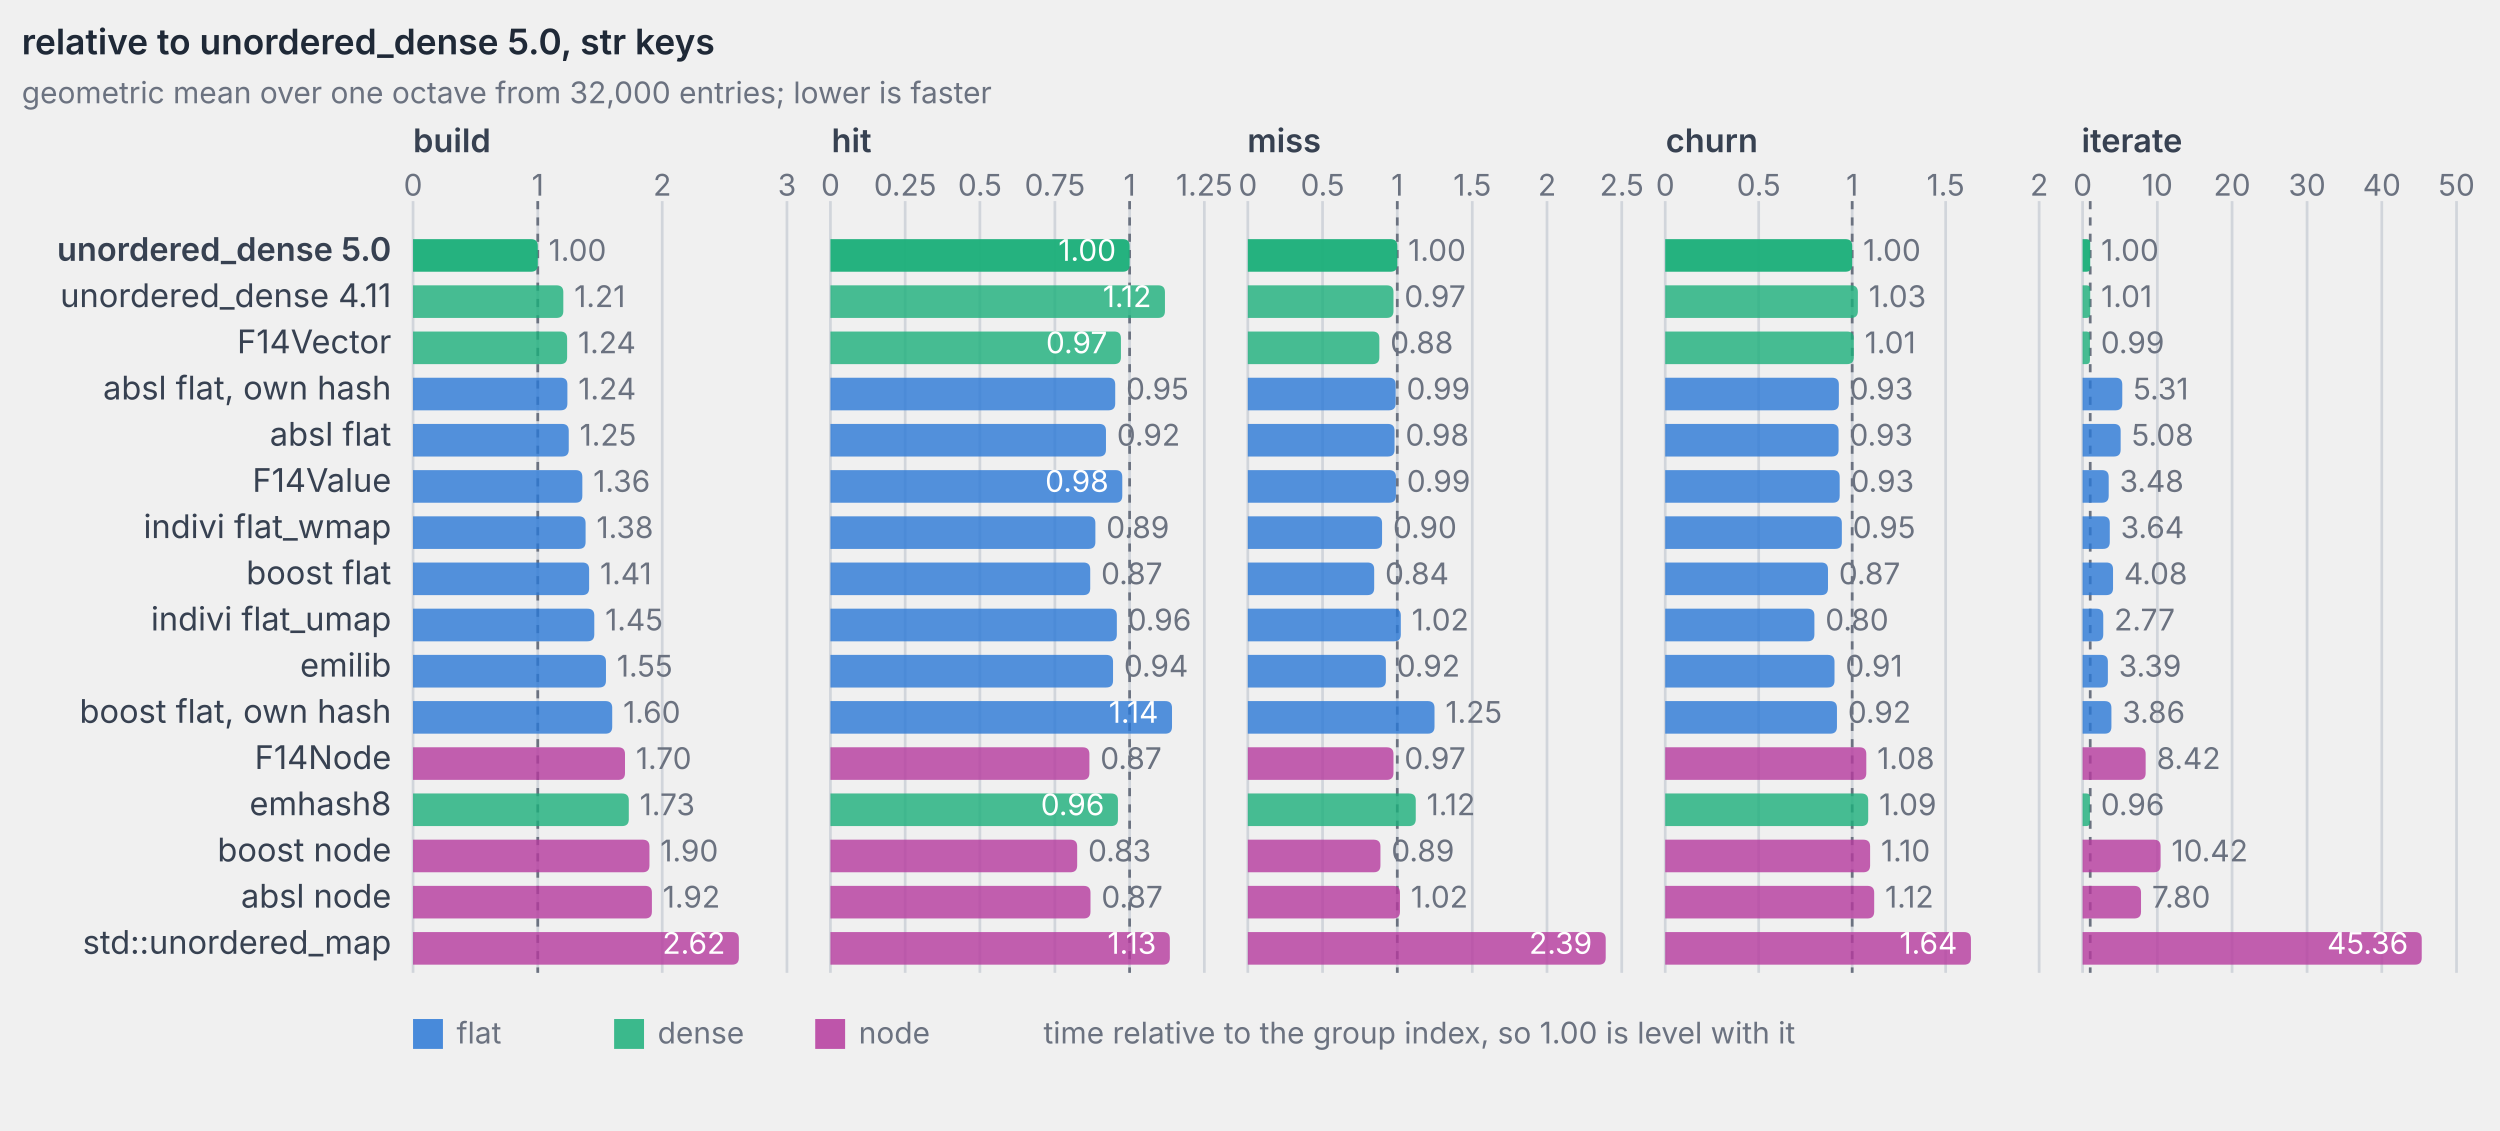
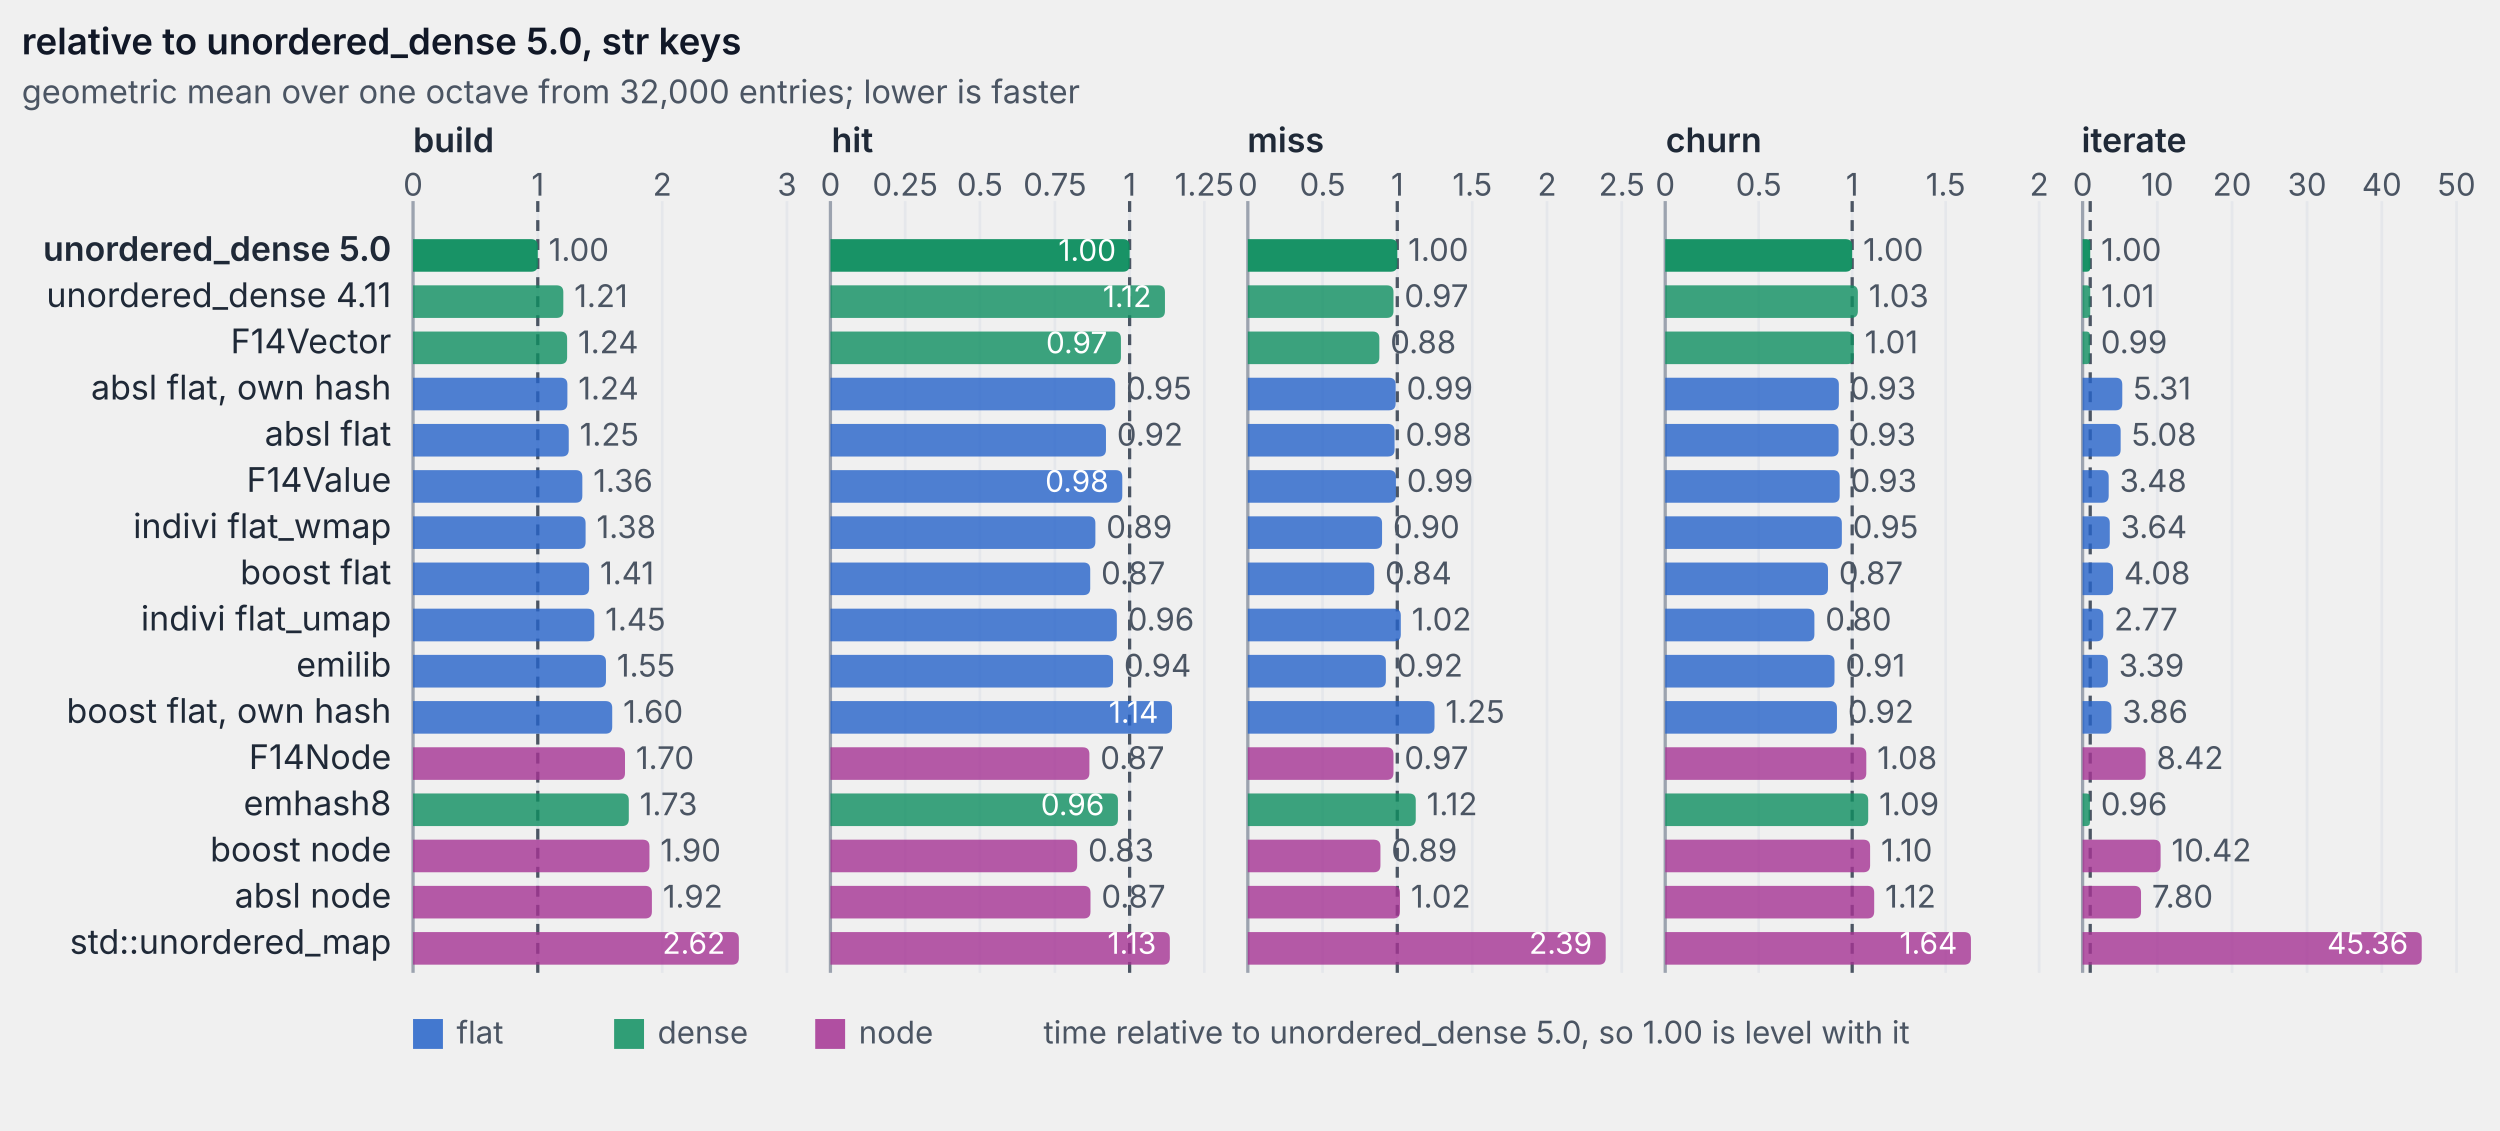
<svg xmlns="http://www.w3.org/2000/svg" viewBox="0 0 920 416" font-family="Inter, system-ui, sans-serif" font-size="12">
  <style>
-     .ax{stroke:#d1d5db;stroke-width:1}
-     .ref{stroke:#6b7280;stroke-width:1;stroke-dasharray:3 3}
-     .t{fill:#374151}
-     .m{fill:#6b7280;font-size:11px}
-     .hd{fill:#1f2937;font-weight:600;font-size:13px}
+     .ax{stroke:#e5e7eb;stroke-width:1}
+     .base{stroke:#9ca3af;stroke-width:1.2}
+     .ref{stroke:#4b5563;stroke-width:1.2;stroke-dasharray:4 3}
+     .t{fill:#1f2937;font-size:12.5px}
+     .m{fill:#4b5563;font-size:11.5px}
+     .hd{fill:#111827;font-weight:600;font-size:13.5px}
+     .sub{fill:#4b5563;font-size:12px}
    @media (prefers-color-scheme: dark){
-       .t{fill:#d1d5db} .m{fill:#9ca3af} .hd{fill:#f3f4f6}
-       .ax{stroke:#4b5563} .ref{stroke:#9ca3af}
+       .t{fill:#e5e7eb} .m{fill:#9ca3af} .hd{fill:#f9fafb} .sub{fill:#9ca3af}
+       .ax{stroke:#374151} .base{stroke:#6b7280} .ref{stroke:#9ca3af}
    }
  </style>
  <text x="8" y="20" class="hd">relative to unordered_dense 5.0, str keys</text>
-   <text x="8" y="38" class="m">geometric mean over one octave from 32,000 entries; lower is faster</text>
+   <text x="8" y="38" class="sub">geometric mean over one octave from 32,000 entries; lower is faster</text>
  <text x="152" y="56" class="t" font-weight="600">build</text>
  <line x1="152.0" y1="74" x2="152.0" y2="358" class="ax" />
  <text x="152.0" y="72" class="m" text-anchor="middle">0</text>
  <line x1="197.9" y1="74" x2="197.9" y2="358" class="ax" />
  <text x="197.9" y="72" class="m" text-anchor="middle">1</text>
  <line x1="243.7" y1="74" x2="243.7" y2="358" class="ax" />
  <text x="243.7" y="72" class="m" text-anchor="middle">2</text>
  <line x1="289.6" y1="74" x2="289.6" y2="358" class="ax" />
  <text x="289.6" y="72" class="m" text-anchor="middle">3</text>
  <line x1="197.9" y1="74" x2="197.9" y2="358" class="ref" />
-   <path d="M152.0,88.0 L195.4,88.0 Q197.9,88.0 197.9,90.5 L197.9,97.5 Q197.9,100.0 195.4,100.0 L152.0,100.0 Z" fill="#1baf7a" opacity="0.95" />
+   <line x1="152.0" y1="74" x2="152.0" y2="358" class="base" />
+   <path d="M152.0,88.0 L195.4,88.0 Q197.9,88.0 197.9,90.5 L197.9,97.5 Q197.9,100.0 195.4,100.0 L152.0,100.0 Z" fill="#0e8f60" opacity="0.95" />
  <text x="201.9" y="96" class="m" text-anchor="start">1.00</text>
-   <path d="M152.0,105.0 L204.8,105.0 Q207.3,105.0 207.3,107.5 L207.3,114.5 Q207.3,117.0 204.8,117.0 L152.0,117.0 Z" fill="#1baf7a" opacity="0.8" />
+   <path d="M152.0,105.0 L204.8,105.0 Q207.3,105.0 207.3,107.5 L207.3,114.5 Q207.3,117.0 204.8,117.0 L152.0,117.0 Z" fill="#0e8f60" opacity="0.8" />
  <text x="211.3" y="113" class="m" text-anchor="start">1.21</text>
-   <path d="M152.0,122.0 L206.2,122.0 Q208.7,122.0 208.7,124.5 L208.7,131.5 Q208.7,134.0 206.2,134.0 L152.0,134.0 Z" fill="#1baf7a" opacity="0.8" />
+   <path d="M152.0,122.0 L206.2,122.0 Q208.7,122.0 208.7,124.5 L208.7,131.5 Q208.7,134.0 206.2,134.0 L152.0,134.0 Z" fill="#0e8f60" opacity="0.8" />
  <text x="212.7" y="130" class="m" text-anchor="start">1.24</text>
-   <path d="M152.0,139.0 L206.3,139.0 Q208.8,139.0 208.8,141.5 L208.8,148.5 Q208.8,151.0 206.3,151.0 L152.0,151.0 Z" fill="#2a78d6" opacity="0.8" />
+   <path d="M152.0,139.0 L206.3,139.0 Q208.8,139.0 208.8,141.5 L208.8,148.5 Q208.8,151.0 206.3,151.0 L152.0,151.0 Z" fill="#2563c9" opacity="0.8" />
  <text x="212.8" y="147" class="m" text-anchor="start">1.24</text>
-   <path d="M152.0,156.0 L206.8,156.0 Q209.3,156.0 209.3,158.5 L209.3,165.5 Q209.3,168.0 206.8,168.0 L152.0,168.0 Z" fill="#2a78d6" opacity="0.8" />
+   <path d="M152.0,156.0 L206.8,156.0 Q209.3,156.0 209.3,158.5 L209.3,165.5 Q209.3,168.0 206.8,168.0 L152.0,168.0 Z" fill="#2563c9" opacity="0.8" />
  <text x="213.3" y="164" class="m" text-anchor="start">1.25</text>
-   <path d="M152.0,173.0 L211.8,173.0 Q214.3,173.0 214.3,175.5 L214.3,182.5 Q214.3,185.0 211.8,185.0 L152.0,185.0 Z" fill="#2a78d6" opacity="0.8" />
+   <path d="M152.0,173.0 L211.8,173.0 Q214.3,173.0 214.3,175.5 L214.3,182.5 Q214.3,185.0 211.8,185.0 L152.0,185.0 Z" fill="#2563c9" opacity="0.8" />
  <text x="218.3" y="181" class="m" text-anchor="start">1.36</text>
-   <path d="M152.0,190.0 L213.0,190.0 Q215.5,190.0 215.5,192.5 L215.5,199.5 Q215.5,202.0 213.0,202.0 L152.0,202.0 Z" fill="#2a78d6" opacity="0.8" />
+   <path d="M152.0,190.0 L213.0,190.0 Q215.5,190.0 215.5,192.5 L215.5,199.5 Q215.5,202.0 213.0,202.0 L152.0,202.0 Z" fill="#2563c9" opacity="0.8" />
  <text x="219.5" y="198" class="m" text-anchor="start">1.38</text>
-   <path d="M152.0,207.0 L214.3,207.0 Q216.8,207.0 216.8,209.5 L216.8,216.5 Q216.8,219.0 214.3,219.0 L152.0,219.0 Z" fill="#2a78d6" opacity="0.8" />
+   <path d="M152.0,207.0 L214.3,207.0 Q216.8,207.0 216.8,209.5 L216.8,216.5 Q216.8,219.0 214.3,219.0 L152.0,219.0 Z" fill="#2563c9" opacity="0.8" />
  <text x="220.8" y="215" class="m" text-anchor="start">1.41</text>
-   <path d="M152.0,224.0 L216.2,224.0 Q218.7,224.0 218.7,226.5 L218.7,233.5 Q218.7,236.0 216.2,236.0 L152.0,236.0 Z" fill="#2a78d6" opacity="0.8" />
+   <path d="M152.0,224.0 L216.2,224.0 Q218.7,224.0 218.7,226.5 L218.7,233.5 Q218.7,236.0 216.2,236.0 L152.0,236.0 Z" fill="#2563c9" opacity="0.8" />
  <text x="222.7" y="232" class="m" text-anchor="start">1.45</text>
-   <path d="M152.0,241.0 L220.5,241.0 Q223.0,241.0 223.0,243.5 L223.0,250.5 Q223.0,253.0 220.5,253.0 L152.0,253.0 Z" fill="#2a78d6" opacity="0.8" />
+   <path d="M152.0,241.0 L220.5,241.0 Q223.0,241.0 223.0,243.5 L223.0,250.5 Q223.0,253.0 220.5,253.0 L152.0,253.0 Z" fill="#2563c9" opacity="0.8" />
  <text x="227.0" y="249" class="m" text-anchor="start">1.55</text>
-   <path d="M152.0,258.0 L222.8,258.0 Q225.3,258.0 225.3,260.5 L225.3,267.5 Q225.3,270.0 222.8,270.0 L152.0,270.0 Z" fill="#2a78d6" opacity="0.8" />
+   <path d="M152.0,258.0 L222.8,258.0 Q225.3,258.0 225.3,260.5 L225.3,267.5 Q225.3,270.0 222.8,270.0 L152.0,270.0 Z" fill="#2563c9" opacity="0.8" />
  <text x="229.3" y="266" class="m" text-anchor="start">1.60</text>
-   <path d="M152.0,275.0 L227.5,275.0 Q230.0,275.0 230.0,277.5 L230.0,284.5 Q230.0,287.0 227.5,287.0 L152.0,287.0 Z" fill="#b5399e" opacity="0.8" />
+   <path d="M152.0,275.0 L227.5,275.0 Q230.0,275.0 230.0,277.5 L230.0,284.5 Q230.0,287.0 227.5,287.0 L152.0,287.0 Z" fill="#a53393" opacity="0.8" />
  <text x="234.0" y="283" class="m" text-anchor="start">1.70</text>
-   <path d="M152.0,292.0 L228.9,292.0 Q231.4,292.0 231.4,294.5 L231.4,301.5 Q231.4,304.0 228.9,304.0 L152.0,304.0 Z" fill="#1baf7a" opacity="0.8" />
+   <path d="M152.0,292.0 L228.9,292.0 Q231.4,292.0 231.4,294.5 L231.4,301.5 Q231.4,304.0 228.9,304.0 L152.0,304.0 Z" fill="#0e8f60" opacity="0.8" />
  <text x="235.4" y="300" class="m" text-anchor="start">1.73</text>
-   <path d="M152.0,309.0 L236.5,309.0 Q239.0,309.0 239.0,311.5 L239.0,318.5 Q239.0,321.0 236.5,321.0 L152.0,321.0 Z" fill="#b5399e" opacity="0.8" />
+   <path d="M152.0,309.0 L236.5,309.0 Q239.0,309.0 239.0,311.5 L239.0,318.5 Q239.0,321.0 236.5,321.0 L152.0,321.0 Z" fill="#a53393" opacity="0.8" />
  <text x="243.0" y="317" class="m" text-anchor="start">1.90</text>
-   <path d="M152.0,326.0 L237.4,326.0 Q239.9,326.0 239.9,328.5 L239.9,335.5 Q239.9,338.0 237.4,338.0 L152.0,338.0 Z" fill="#b5399e" opacity="0.8" />
+   <path d="M152.0,326.0 L237.4,326.0 Q239.9,326.0 239.9,328.5 L239.9,335.5 Q239.9,338.0 237.4,338.0 L152.0,338.0 Z" fill="#a53393" opacity="0.8" />
  <text x="243.9" y="334" class="m" text-anchor="start">1.92</text>
-   <path d="M152.0,343.0 L269.4,343.0 Q271.9,343.0 271.9,345.5 L271.9,352.5 Q271.9,355.0 269.4,355.0 L152.0,355.0 Z" fill="#b5399e" opacity="0.8" />
+   <path d="M152.0,343.0 L269.4,343.0 Q271.9,343.0 271.9,345.5 L271.9,352.5 Q271.9,355.0 269.4,355.0 L152.0,355.0 Z" fill="#a53393" opacity="0.8" />
  <text x="266.9" y="351" fill="#ffffff" font-size="11" text-anchor="end">2.62</text>
  <text x="306" y="56" class="t" font-weight="600">hit</text>
  <line x1="305.6" y1="74" x2="305.6" y2="358" class="ax" />
  <text x="305.6" y="72" class="m" text-anchor="middle">0</text>
  <line x1="333.1" y1="74" x2="333.1" y2="358" class="ax" />
  <text x="333.1" y="72" class="m" text-anchor="middle">0.25</text>
  <line x1="360.6" y1="74" x2="360.6" y2="358" class="ax" />
  <text x="360.6" y="72" class="m" text-anchor="middle">0.5</text>
  <line x1="388.2" y1="74" x2="388.2" y2="358" class="ax" />
  <text x="388.2" y="72" class="m" text-anchor="middle">0.75</text>
  <line x1="415.7" y1="74" x2="415.7" y2="358" class="ax" />
  <text x="415.7" y="72" class="m" text-anchor="middle">1</text>
  <line x1="443.2" y1="74" x2="443.2" y2="358" class="ax" />
  <text x="443.2" y="72" class="m" text-anchor="middle">1.25</text>
  <line x1="415.7" y1="74" x2="415.7" y2="358" class="ref" />
-   <path d="M305.6,88.0 L413.2,88.0 Q415.7,88.0 415.7,90.5 L415.7,97.5 Q415.7,100.0 413.2,100.0 L305.6,100.0 Z" fill="#1baf7a" opacity="0.95" />
+   <line x1="305.6" y1="74" x2="305.6" y2="358" class="base" />
+   <path d="M305.6,88.0 L413.2,88.0 Q415.7,88.0 415.7,90.5 L415.7,97.5 Q415.7,100.0 413.2,100.0 L305.6,100.0 Z" fill="#0e8f60" opacity="0.95" />
  <text x="410.7" y="96" fill="#ffffff" font-size="11" text-anchor="end">1.00</text>
-   <path d="M305.6,105.0 L426.2,105.0 Q428.7,105.0 428.7,107.5 L428.7,114.5 Q428.7,117.0 426.2,117.0 L305.6,117.0 Z" fill="#1baf7a" opacity="0.8" />
+   <path d="M305.6,105.0 L426.2,105.0 Q428.7,105.0 428.7,107.5 L428.7,114.5 Q428.7,117.0 426.2,117.0 L305.6,117.0 Z" fill="#0e8f60" opacity="0.8" />
  <text x="423.7" y="113" fill="#ffffff" font-size="11" text-anchor="end">1.12</text>
-   <path d="M305.6,122.0 L410.0,122.0 Q412.5,122.0 412.5,124.5 L412.5,131.5 Q412.5,134.0 410.0,134.0 L305.6,134.0 Z" fill="#1baf7a" opacity="0.8" />
+   <path d="M305.6,122.0 L410.0,122.0 Q412.5,122.0 412.5,124.5 L412.5,131.5 Q412.5,134.0 410.0,134.0 L305.6,134.0 Z" fill="#0e8f60" opacity="0.8" />
  <text x="407.5" y="130" fill="#ffffff" font-size="11" text-anchor="end">0.97</text>
-   <path d="M305.6,139.0 L407.9,139.0 Q410.4,139.0 410.4,141.5 L410.4,148.5 Q410.4,151.0 407.9,151.0 L305.6,151.0 Z" fill="#2a78d6" opacity="0.8" />
+   <path d="M305.6,139.0 L407.9,139.0 Q410.4,139.0 410.4,141.5 L410.4,148.5 Q410.4,151.0 407.9,151.0 L305.6,151.0 Z" fill="#2563c9" opacity="0.8" />
  <text x="414.4" y="147" class="m" text-anchor="start">0.95</text>
-   <path d="M305.6,156.0 L404.5,156.0 Q407.0,156.0 407.0,158.5 L407.0,165.5 Q407.0,168.0 404.5,168.0 L305.6,168.0 Z" fill="#2a78d6" opacity="0.8" />
+   <path d="M305.6,156.0 L404.5,156.0 Q407.0,156.0 407.0,158.5 L407.0,165.5 Q407.0,168.0 404.5,168.0 L305.6,168.0 Z" fill="#2563c9" opacity="0.8" />
  <text x="411.0" y="164" class="m" text-anchor="start">0.92</text>
-   <path d="M305.6,173.0 L410.5,173.0 Q413.0,173.0 413.0,175.5 L413.0,182.5 Q413.0,185.0 410.5,185.0 L305.6,185.0 Z" fill="#2a78d6" opacity="0.8" />
+   <path d="M305.6,173.0 L410.5,173.0 Q413.0,173.0 413.0,175.5 L413.0,182.5 Q413.0,185.0 410.5,185.0 L305.6,185.0 Z" fill="#2563c9" opacity="0.8" />
  <text x="408.0" y="181" fill="#ffffff" font-size="11" text-anchor="end">0.98</text>
-   <path d="M305.6,190.0 L400.6,190.0 Q403.1,190.0 403.1,192.5 L403.1,199.5 Q403.1,202.0 400.6,202.0 L305.6,202.0 Z" fill="#2a78d6" opacity="0.8" />
+   <path d="M305.6,190.0 L400.6,190.0 Q403.1,190.0 403.1,192.5 L403.1,199.5 Q403.1,202.0 400.6,202.0 L305.6,202.0 Z" fill="#2563c9" opacity="0.8" />
  <text x="407.1" y="198" class="m" text-anchor="start">0.89</text>
-   <path d="M305.6,207.0 L398.7,207.0 Q401.2,207.0 401.2,209.5 L401.2,216.5 Q401.2,219.0 398.7,219.0 L305.6,219.0 Z" fill="#2a78d6" opacity="0.8" />
+   <path d="M305.6,207.0 L398.7,207.0 Q401.2,207.0 401.2,209.5 L401.2,216.5 Q401.2,219.0 398.7,219.0 L305.6,219.0 Z" fill="#2563c9" opacity="0.8" />
  <text x="405.2" y="215" class="m" text-anchor="start">0.87</text>
-   <path d="M305.6,224.0 L408.5,224.0 Q411.0,224.0 411.0,226.5 L411.0,233.5 Q411.0,236.0 408.5,236.0 L305.6,236.0 Z" fill="#2a78d6" opacity="0.8" />
+   <path d="M305.6,224.0 L408.5,224.0 Q411.0,224.0 411.0,226.5 L411.0,233.5 Q411.0,236.0 408.5,236.0 L305.6,236.0 Z" fill="#2563c9" opacity="0.8" />
  <text x="415.0" y="232" class="m" text-anchor="start">0.96</text>
-   <path d="M305.6,241.0 L407.1,241.0 Q409.6,241.0 409.6,243.5 L409.6,250.5 Q409.6,253.0 407.1,253.0 L305.6,253.0 Z" fill="#2a78d6" opacity="0.8" />
+   <path d="M305.6,241.0 L407.1,241.0 Q409.6,241.0 409.6,243.5 L409.6,250.5 Q409.6,253.0 407.1,253.0 L305.6,253.0 Z" fill="#2563c9" opacity="0.8" />
  <text x="413.6" y="249" class="m" text-anchor="start">0.94</text>
-   <path d="M305.6,258.0 L428.8,258.0 Q431.3,258.0 431.3,260.5 L431.3,267.5 Q431.3,270.0 428.8,270.0 L305.6,270.0 Z" fill="#2a78d6" opacity="0.8" />
+   <path d="M305.6,258.0 L428.8,258.0 Q431.3,258.0 431.3,260.5 L431.3,267.5 Q431.3,270.0 428.8,270.0 L305.6,270.0 Z" fill="#2563c9" opacity="0.8" />
  <text x="426.3" y="266" fill="#ffffff" font-size="11" text-anchor="end">1.14</text>
-   <path d="M305.6,275.0 L398.4,275.0 Q400.9,275.0 400.9,277.5 L400.9,284.5 Q400.9,287.0 398.4,287.0 L305.6,287.0 Z" fill="#b5399e" opacity="0.8" />
+   <path d="M305.6,275.0 L398.4,275.0 Q400.9,275.0 400.9,277.5 L400.9,284.5 Q400.9,287.0 398.4,287.0 L305.6,287.0 Z" fill="#a53393" opacity="0.8" />
  <text x="404.9" y="283" class="m" text-anchor="start">0.87</text>
-   <path d="M305.6,292.0 L408.9,292.0 Q411.4,292.0 411.4,294.5 L411.4,301.5 Q411.4,304.0 408.9,304.0 L305.6,304.0 Z" fill="#1baf7a" opacity="0.8" />
+   <path d="M305.6,292.0 L408.9,292.0 Q411.4,292.0 411.4,294.5 L411.4,301.5 Q411.4,304.0 408.9,304.0 L305.6,304.0 Z" fill="#0e8f60" opacity="0.8" />
  <text x="406.4" y="300" fill="#ffffff" font-size="11" text-anchor="end">0.96</text>
-   <path d="M305.6,309.0 L393.9,309.0 Q396.4,309.0 396.4,311.5 L396.4,318.5 Q396.4,321.0 393.9,321.0 L305.6,321.0 Z" fill="#b5399e" opacity="0.8" />
+   <path d="M305.6,309.0 L393.9,309.0 Q396.4,309.0 396.4,311.5 L396.4,318.5 Q396.4,321.0 393.9,321.0 L305.6,321.0 Z" fill="#a53393" opacity="0.8" />
  <text x="400.4" y="317" class="m" text-anchor="start">0.83</text>
-   <path d="M305.6,326.0 L398.8,326.0 Q401.3,326.0 401.3,328.5 L401.3,335.5 Q401.3,338.0 398.8,338.0 L305.6,338.0 Z" fill="#b5399e" opacity="0.8" />
+   <path d="M305.6,326.0 L398.8,326.0 Q401.3,326.0 401.3,328.5 L401.3,335.5 Q401.3,338.0 398.8,338.0 L305.6,338.0 Z" fill="#a53393" opacity="0.8" />
  <text x="405.3" y="334" class="m" text-anchor="start">0.87</text>
-   <path d="M305.6,343.0 L428.0,343.0 Q430.5,343.0 430.5,345.5 L430.5,352.5 Q430.5,355.0 428.0,355.0 L305.6,355.0 Z" fill="#b5399e" opacity="0.8" />
+   <path d="M305.6,343.0 L428.0,343.0 Q430.5,343.0 430.5,345.5 L430.5,352.5 Q430.5,355.0 428.0,355.0 L305.6,355.0 Z" fill="#a53393" opacity="0.8" />
  <text x="425.5" y="351" fill="#ffffff" font-size="11" text-anchor="end">1.13</text>
  <text x="459" y="56" class="t" font-weight="600">miss</text>
  <line x1="459.2" y1="74" x2="459.2" y2="358" class="ax" />
  <text x="459.2" y="72" class="m" text-anchor="middle">0</text>
  <line x1="486.7" y1="74" x2="486.7" y2="358" class="ax" />
  <text x="486.7" y="72" class="m" text-anchor="middle">0.5</text>
  <line x1="514.2" y1="74" x2="514.2" y2="358" class="ax" />
  <text x="514.2" y="72" class="m" text-anchor="middle">1</text>
  <line x1="541.8" y1="74" x2="541.8" y2="358" class="ax" />
  <text x="541.8" y="72" class="m" text-anchor="middle">1.5</text>
  <line x1="569.3" y1="74" x2="569.3" y2="358" class="ax" />
  <text x="569.3" y="72" class="m" text-anchor="middle">2</text>
  <line x1="596.8" y1="74" x2="596.8" y2="358" class="ax" />
  <text x="596.8" y="72" class="m" text-anchor="middle">2.5</text>
  <line x1="514.2" y1="74" x2="514.2" y2="358" class="ref" />
-   <path d="M459.2,88.0 L511.7,88.0 Q514.2,88.0 514.2,90.5 L514.2,97.5 Q514.2,100.0 511.7,100.0 L459.2,100.0 Z" fill="#1baf7a" opacity="0.95" />
+   <line x1="459.2" y1="74" x2="459.2" y2="358" class="base" />
+   <path d="M459.2,88.0 L511.7,88.0 Q514.2,88.0 514.2,90.5 L514.2,97.5 Q514.2,100.0 511.7,100.0 L459.2,100.0 Z" fill="#0e8f60" opacity="0.95" />
  <text x="518.2" y="96" class="m" text-anchor="start">1.00</text>
-   <path d="M459.2,105.0 L510.3,105.0 Q512.8,105.0 512.8,107.5 L512.8,114.5 Q512.8,117.0 510.3,117.0 L459.2,117.0 Z" fill="#1baf7a" opacity="0.8" />
+   <path d="M459.2,105.0 L510.3,105.0 Q512.8,105.0 512.8,107.5 L512.8,114.5 Q512.8,117.0 510.3,117.0 L459.2,117.0 Z" fill="#0e8f60" opacity="0.8" />
  <text x="516.8" y="113" class="m" text-anchor="start">0.97</text>
-   <path d="M459.2,122.0 L505.1,122.0 Q507.6,122.0 507.6,124.5 L507.6,131.5 Q507.6,134.0 505.1,134.0 L459.2,134.0 Z" fill="#1baf7a" opacity="0.8" />
+   <path d="M459.2,122.0 L505.1,122.0 Q507.6,122.0 507.6,124.5 L507.6,131.5 Q507.6,134.0 505.1,134.0 L459.2,134.0 Z" fill="#0e8f60" opacity="0.8" />
  <text x="511.6" y="130" class="m" text-anchor="start">0.88</text>
-   <path d="M459.2,139.0 L511.1,139.0 Q513.6,139.0 513.6,141.5 L513.6,148.5 Q513.6,151.0 511.1,151.0 L459.2,151.0 Z" fill="#2a78d6" opacity="0.8" />
+   <path d="M459.2,139.0 L511.1,139.0 Q513.6,139.0 513.6,141.5 L513.6,148.5 Q513.6,151.0 511.1,151.0 L459.2,151.0 Z" fill="#2563c9" opacity="0.8" />
  <text x="517.6" y="147" class="m" text-anchor="start">0.99</text>
-   <path d="M459.2,156.0 L510.7,156.0 Q513.2,156.0 513.2,158.5 L513.2,165.5 Q513.2,168.0 510.7,168.0 L459.2,168.0 Z" fill="#2a78d6" opacity="0.8" />
+   <path d="M459.2,156.0 L510.7,156.0 Q513.2,156.0 513.2,158.5 L513.2,165.5 Q513.2,168.0 510.7,168.0 L459.2,168.0 Z" fill="#2563c9" opacity="0.8" />
  <text x="517.2" y="164" class="m" text-anchor="start">0.98</text>
-   <path d="M459.2,173.0 L511.2,173.0 Q513.7,173.0 513.7,175.5 L513.7,182.5 Q513.7,185.0 511.2,185.0 L459.2,185.0 Z" fill="#2a78d6" opacity="0.8" />
+   <path d="M459.2,173.0 L511.2,173.0 Q513.7,173.0 513.7,175.5 L513.7,182.5 Q513.7,185.0 511.2,185.0 L459.2,185.0 Z" fill="#2563c9" opacity="0.8" />
  <text x="517.7" y="181" class="m" text-anchor="start">0.99</text>
-   <path d="M459.2,190.0 L506.1,190.0 Q508.6,190.0 508.6,192.5 L508.6,199.5 Q508.6,202.0 506.1,202.0 L459.2,202.0 Z" fill="#2a78d6" opacity="0.8" />
+   <path d="M459.2,190.0 L506.1,190.0 Q508.6,190.0 508.6,192.5 L508.6,199.5 Q508.6,202.0 506.1,202.0 L459.2,202.0 Z" fill="#2563c9" opacity="0.8" />
  <text x="512.6" y="198" class="m" text-anchor="start">0.90</text>
-   <path d="M459.2,207.0 L503.2,207.0 Q505.7,207.0 505.7,209.5 L505.7,216.5 Q505.7,219.0 503.2,219.0 L459.2,219.0 Z" fill="#2a78d6" opacity="0.8" />
+   <path d="M459.2,207.0 L503.2,207.0 Q505.7,207.0 505.7,209.5 L505.7,216.5 Q505.7,219.0 503.2,219.0 L459.2,219.0 Z" fill="#2563c9" opacity="0.8" />
  <text x="509.7" y="215" class="m" text-anchor="start">0.84</text>
-   <path d="M459.2,224.0 L513.0,224.0 Q515.5,224.0 515.5,226.5 L515.5,233.5 Q515.5,236.0 513.0,236.0 L459.2,236.0 Z" fill="#2a78d6" opacity="0.8" />
+   <path d="M459.2,224.0 L513.0,224.0 Q515.5,224.0 515.5,226.5 L515.5,233.5 Q515.5,236.0 513.0,236.0 L459.2,236.0 Z" fill="#2563c9" opacity="0.8" />
  <text x="519.5" y="232" class="m" text-anchor="start">1.02</text>
-   <path d="M459.2,241.0 L507.5,241.0 Q510.0,241.0 510.0,243.5 L510.0,250.5 Q510.0,253.0 507.5,253.0 L459.2,253.0 Z" fill="#2a78d6" opacity="0.8" />
+   <path d="M459.2,241.0 L507.5,241.0 Q510.0,241.0 510.0,243.5 L510.0,250.5 Q510.0,253.0 507.5,253.0 L459.2,253.0 Z" fill="#2563c9" opacity="0.8" />
  <text x="514.0" y="249" class="m" text-anchor="start">0.92</text>
-   <path d="M459.2,258.0 L525.4,258.0 Q527.9,258.0 527.9,260.5 L527.9,267.5 Q527.9,270.0 525.4,270.0 L459.2,270.0 Z" fill="#2a78d6" opacity="0.8" />
+   <path d="M459.2,258.0 L525.4,258.0 Q527.9,258.0 527.9,260.5 L527.9,267.5 Q527.9,270.0 525.4,270.0 L459.2,270.0 Z" fill="#2563c9" opacity="0.8" />
  <text x="531.9" y="266" class="m" text-anchor="start">1.25</text>
-   <path d="M459.2,275.0 L510.3,275.0 Q512.8,275.0 512.8,277.5 L512.8,284.5 Q512.8,287.0 510.3,287.0 L459.2,287.0 Z" fill="#b5399e" opacity="0.8" />
+   <path d="M459.2,275.0 L510.3,275.0 Q512.8,275.0 512.8,277.5 L512.8,284.5 Q512.8,287.0 510.3,287.0 L459.2,287.0 Z" fill="#a53393" opacity="0.8" />
  <text x="516.8" y="283" class="m" text-anchor="start">0.97</text>
-   <path d="M459.2,292.0 L518.5,292.0 Q521.0,292.0 521.0,294.5 L521.0,301.5 Q521.0,304.0 518.5,304.0 L459.2,304.0 Z" fill="#1baf7a" opacity="0.8" />
+   <path d="M459.2,292.0 L518.5,292.0 Q521.0,292.0 521.0,294.5 L521.0,301.5 Q521.0,304.0 518.5,304.0 L459.2,304.0 Z" fill="#0e8f60" opacity="0.8" />
  <text x="525.0" y="300" class="m" text-anchor="start">1.12</text>
-   <path d="M459.2,309.0 L505.5,309.0 Q508.0,309.0 508.0,311.5 L508.0,318.5 Q508.0,321.0 505.5,321.0 L459.2,321.0 Z" fill="#b5399e" opacity="0.8" />
+   <path d="M459.2,309.0 L505.5,309.0 Q508.0,309.0 508.0,311.5 L508.0,318.5 Q508.0,321.0 505.5,321.0 L459.2,321.0 Z" fill="#a53393" opacity="0.8" />
  <text x="512.0" y="317" class="m" text-anchor="start">0.89</text>
-   <path d="M459.2,326.0 L512.7,326.0 Q515.2,326.0 515.2,328.5 L515.2,335.5 Q515.2,338.0 512.7,338.0 L459.2,338.0 Z" fill="#b5399e" opacity="0.8" />
+   <path d="M459.2,326.0 L512.7,326.0 Q515.2,326.0 515.2,328.5 L515.2,335.5 Q515.2,338.0 512.7,338.0 L459.2,338.0 Z" fill="#a53393" opacity="0.8" />
  <text x="519.2" y="334" class="m" text-anchor="start">1.02</text>
-   <path d="M459.2,343.0 L588.4,343.0 Q590.9,343.0 590.9,345.5 L590.9,352.5 Q590.9,355.0 588.4,355.0 L459.2,355.0 Z" fill="#b5399e" opacity="0.8" />
+   <path d="M459.2,343.0 L588.4,343.0 Q590.9,343.0 590.9,345.5 L590.9,352.5 Q590.9,355.0 588.4,355.0 L459.2,355.0 Z" fill="#a53393" opacity="0.8" />
  <text x="585.9" y="351" fill="#ffffff" font-size="11" text-anchor="end">2.39</text>
  <text x="613" y="56" class="t" font-weight="600">churn</text>
  <line x1="612.8" y1="74" x2="612.8" y2="358" class="ax" />
  <text x="612.8" y="72" class="m" text-anchor="middle">0</text>
  <line x1="647.2" y1="74" x2="647.2" y2="358" class="ax" />
  <text x="647.2" y="72" class="m" text-anchor="middle">0.5</text>
  <line x1="681.6" y1="74" x2="681.6" y2="358" class="ax" />
  <text x="681.6" y="72" class="m" text-anchor="middle">1</text>
  <line x1="716.0" y1="74" x2="716.0" y2="358" class="ax" />
  <text x="716.0" y="72" class="m" text-anchor="middle">1.5</text>
  <line x1="750.4" y1="74" x2="750.4" y2="358" class="ax" />
  <text x="750.4" y="72" class="m" text-anchor="middle">2</text>
  <line x1="681.6" y1="74" x2="681.6" y2="358" class="ref" />
-   <path d="M612.8,88.0 L679.1,88.0 Q681.6,88.0 681.6,90.5 L681.6,97.5 Q681.6,100.0 679.1,100.0 L612.8,100.0 Z" fill="#1baf7a" opacity="0.95" />
+   <line x1="612.8" y1="74" x2="612.8" y2="358" class="base" />
+   <path d="M612.8,88.0 L679.1,88.0 Q681.6,88.0 681.6,90.5 L681.6,97.5 Q681.6,100.0 679.1,100.0 L612.8,100.0 Z" fill="#0e8f60" opacity="0.95" />
  <text x="685.6" y="96" class="m" text-anchor="start">1.00</text>
-   <path d="M612.8,105.0 L681.2,105.0 Q683.7,105.0 683.7,107.5 L683.7,114.5 Q683.7,117.0 681.2,117.0 L612.8,117.0 Z" fill="#1baf7a" opacity="0.8" />
+   <path d="M612.8,105.0 L681.2,105.0 Q683.7,105.0 683.7,107.5 L683.7,114.5 Q683.7,117.0 681.2,117.0 L612.8,117.0 Z" fill="#0e8f60" opacity="0.8" />
  <text x="687.7" y="113" class="m" text-anchor="start">1.03</text>
-   <path d="M612.8,122.0 L679.7,122.0 Q682.2,122.0 682.2,124.5 L682.2,131.5 Q682.2,134.0 679.7,134.0 L612.8,134.0 Z" fill="#1baf7a" opacity="0.8" />
+   <path d="M612.8,122.0 L679.7,122.0 Q682.2,122.0 682.2,124.5 L682.2,131.5 Q682.2,134.0 679.7,134.0 L612.8,134.0 Z" fill="#0e8f60" opacity="0.8" />
  <text x="686.2" y="130" class="m" text-anchor="start">1.01</text>
-   <path d="M612.8,139.0 L674.2,139.0 Q676.7,139.0 676.7,141.5 L676.7,148.5 Q676.7,151.0 674.2,151.0 L612.8,151.0 Z" fill="#2a78d6" opacity="0.8" />
+   <path d="M612.8,139.0 L674.2,139.0 Q676.7,139.0 676.7,141.5 L676.7,148.5 Q676.7,151.0 674.2,151.0 L612.8,151.0 Z" fill="#2563c9" opacity="0.8" />
  <text x="680.7" y="147" class="m" text-anchor="start">0.93</text>
-   <path d="M612.8,156.0 L674.1,156.0 Q676.6,156.0 676.6,158.5 L676.6,165.5 Q676.6,168.0 674.1,168.0 L612.8,168.0 Z" fill="#2a78d6" opacity="0.8" />
+   <path d="M612.8,156.0 L674.1,156.0 Q676.6,156.0 676.6,158.5 L676.6,165.5 Q676.6,168.0 674.1,168.0 L612.8,168.0 Z" fill="#2563c9" opacity="0.8" />
  <text x="680.6" y="164" class="m" text-anchor="start">0.93</text>
-   <path d="M612.8,173.0 L674.5,173.0 Q677.0,173.0 677.0,175.5 L677.0,182.5 Q677.0,185.0 674.5,185.0 L612.8,185.0 Z" fill="#2a78d6" opacity="0.8" />
+   <path d="M612.8,173.0 L674.5,173.0 Q677.0,173.0 677.0,175.5 L677.0,182.5 Q677.0,185.0 674.5,185.0 L612.8,185.0 Z" fill="#2563c9" opacity="0.8" />
  <text x="681.0" y="181" class="m" text-anchor="start">0.93</text>
-   <path d="M612.8,190.0 L675.3,190.0 Q677.8,190.0 677.8,192.5 L677.8,199.5 Q677.8,202.0 675.3,202.0 L612.8,202.0 Z" fill="#2a78d6" opacity="0.8" />
+   <path d="M612.8,190.0 L675.3,190.0 Q677.8,190.0 677.8,192.5 L677.8,199.5 Q677.8,202.0 675.3,202.0 L612.8,202.0 Z" fill="#2563c9" opacity="0.8" />
  <text x="681.8" y="198" class="m" text-anchor="start">0.95</text>
-   <path d="M612.8,207.0 L670.2,207.0 Q672.7,207.0 672.7,209.5 L672.7,216.5 Q672.7,219.0 670.2,219.0 L612.8,219.0 Z" fill="#2a78d6" opacity="0.8" />
+   <path d="M612.8,207.0 L670.2,207.0 Q672.7,207.0 672.7,209.5 L672.7,216.5 Q672.7,219.0 670.2,219.0 L612.8,219.0 Z" fill="#2563c9" opacity="0.8" />
  <text x="676.7" y="215" class="m" text-anchor="start">0.87</text>
-   <path d="M612.8,224.0 L665.2,224.0 Q667.7,224.0 667.7,226.5 L667.7,233.5 Q667.7,236.0 665.2,236.0 L612.8,236.0 Z" fill="#2a78d6" opacity="0.8" />
+   <path d="M612.8,224.0 L665.2,224.0 Q667.7,224.0 667.7,226.5 L667.7,233.5 Q667.7,236.0 665.2,236.0 L612.8,236.0 Z" fill="#2563c9" opacity="0.8" />
  <text x="671.7" y="232" class="m" text-anchor="start">0.80</text>
-   <path d="M612.8,241.0 L672.6,241.0 Q675.1,241.0 675.1,243.5 L675.1,250.5 Q675.1,253.0 672.6,253.0 L612.8,253.0 Z" fill="#2a78d6" opacity="0.8" />
+   <path d="M612.8,241.0 L672.6,241.0 Q675.1,241.0 675.1,243.5 L675.1,250.5 Q675.1,253.0 672.6,253.0 L612.8,253.0 Z" fill="#2563c9" opacity="0.8" />
  <text x="679.1" y="249" class="m" text-anchor="start">0.91</text>
-   <path d="M612.8,258.0 L673.5,258.0 Q676.0,258.0 676.0,260.5 L676.0,267.5 Q676.0,270.0 673.5,270.0 L612.8,270.0 Z" fill="#2a78d6" opacity="0.8" />
+   <path d="M612.8,258.0 L673.5,258.0 Q676.0,258.0 676.0,260.5 L676.0,267.5 Q676.0,270.0 673.5,270.0 L612.8,270.0 Z" fill="#2563c9" opacity="0.8" />
  <text x="680.0" y="266" class="m" text-anchor="start">0.92</text>
-   <path d="M612.8,275.0 L684.3,275.0 Q686.8,275.0 686.8,277.5 L686.8,284.5 Q686.8,287.0 684.3,287.0 L612.8,287.0 Z" fill="#b5399e" opacity="0.8" />
+   <path d="M612.8,275.0 L684.3,275.0 Q686.8,275.0 686.8,277.5 L686.8,284.5 Q686.8,287.0 684.3,287.0 L612.8,287.0 Z" fill="#a53393" opacity="0.8" />
  <text x="690.8" y="283" class="m" text-anchor="start">1.08</text>
-   <path d="M612.8,292.0 L685.0,292.0 Q687.5,292.0 687.5,294.5 L687.5,301.5 Q687.5,304.0 685.0,304.0 L612.8,304.0 Z" fill="#1baf7a" opacity="0.8" />
+   <path d="M612.8,292.0 L685.0,292.0 Q687.5,292.0 687.5,294.5 L687.5,301.5 Q687.5,304.0 685.0,304.0 L612.8,304.0 Z" fill="#0e8f60" opacity="0.8" />
  <text x="691.5" y="300" class="m" text-anchor="start">1.09</text>
-   <path d="M612.8,309.0 L685.7,309.0 Q688.2,309.0 688.2,311.5 L688.2,318.5 Q688.2,321.0 685.7,321.0 L612.8,321.0 Z" fill="#b5399e" opacity="0.8" />
+   <path d="M612.8,309.0 L685.7,309.0 Q688.2,309.0 688.2,311.5 L688.2,318.5 Q688.2,321.0 685.7,321.0 L612.8,321.0 Z" fill="#a53393" opacity="0.8" />
  <text x="692.2" y="317" class="m" text-anchor="start">1.10</text>
-   <path d="M612.8,326.0 L687.2,326.0 Q689.7,326.0 689.7,328.5 L689.7,335.5 Q689.7,338.0 687.2,338.0 L612.8,338.0 Z" fill="#b5399e" opacity="0.8" />
+   <path d="M612.8,326.0 L687.2,326.0 Q689.7,326.0 689.7,328.5 L689.7,335.5 Q689.7,338.0 687.2,338.0 L612.8,338.0 Z" fill="#a53393" opacity="0.8" />
  <text x="693.7" y="334" class="m" text-anchor="start">1.12</text>
-   <path d="M612.8,343.0 L722.8,343.0 Q725.3,343.0 725.3,345.5 L725.3,352.5 Q725.3,355.0 722.8,355.0 L612.8,355.0 Z" fill="#b5399e" opacity="0.8" />
+   <path d="M612.8,343.0 L722.8,343.0 Q725.3,343.0 725.3,345.5 L725.3,352.5 Q725.3,355.0 722.8,355.0 L612.8,355.0 Z" fill="#a53393" opacity="0.8" />
  <text x="720.3" y="351" fill="#ffffff" font-size="11" text-anchor="end">1.64</text>
  <text x="766" y="56" class="t" font-weight="600">iterate</text>
  <line x1="766.4" y1="74" x2="766.4" y2="358" class="ax" />
  <text x="766.4" y="72" class="m" text-anchor="middle">0</text>
  <line x1="793.9" y1="74" x2="793.9" y2="358" class="ax" />
  <text x="793.9" y="72" class="m" text-anchor="middle">10</text>
  <line x1="821.4" y1="74" x2="821.4" y2="358" class="ax" />
  <text x="821.4" y="72" class="m" text-anchor="middle">20</text>
  <line x1="849.0" y1="74" x2="849.0" y2="358" class="ax" />
  <text x="849.0" y="72" class="m" text-anchor="middle">30</text>
  <line x1="876.5" y1="74" x2="876.5" y2="358" class="ax" />
  <text x="876.5" y="72" class="m" text-anchor="middle">40</text>
  <line x1="904.0" y1="74" x2="904.0" y2="358" class="ax" />
  <text x="904.0" y="72" class="m" text-anchor="middle">50</text>
  <line x1="769.2" y1="74" x2="769.2" y2="358" class="ref" />
-   <path d="M766.4,88.0 L767.8,88.0 Q769.2,88.0 769.2,89.4 L769.2,98.6 Q769.2,100.0 767.8,100.0 L766.4,100.0 Z" fill="#1baf7a" opacity="0.95" />
+   <line x1="766.4" y1="74" x2="766.4" y2="358" class="base" />
+   <path d="M766.4,88.0 L767.8,88.0 Q769.2,88.0 769.2,89.4 L769.2,98.6 Q769.2,100.0 767.8,100.0 L766.4,100.0 Z" fill="#0e8f60" opacity="0.95" />
  <text x="773.2" y="96" class="m" text-anchor="start">1.00</text>
-   <path d="M766.4,105.0 L767.8,105.0 Q769.2,105.0 769.2,106.4 L769.2,115.6 Q769.2,117.0 767.8,117.0 L766.4,117.0 Z" fill="#1baf7a" opacity="0.8" />
+   <path d="M766.4,105.0 L767.8,105.0 Q769.2,105.0 769.2,106.4 L769.2,115.6 Q769.2,117.0 767.8,117.0 L766.4,117.0 Z" fill="#0e8f60" opacity="0.8" />
  <text x="773.2" y="113" class="m" text-anchor="start">1.01</text>
-   <path d="M766.4,122.0 L767.8,122.0 Q769.1,122.0 769.1,123.4 L769.1,132.6 Q769.1,134.0 767.8,134.0 L766.4,134.0 Z" fill="#1baf7a" opacity="0.8" />
+   <path d="M766.4,122.0 L767.8,122.0 Q769.1,122.0 769.1,123.4 L769.1,132.6 Q769.1,134.0 767.8,134.0 L766.4,134.0 Z" fill="#0e8f60" opacity="0.8" />
  <text x="773.1" y="130" class="m" text-anchor="start">0.99</text>
-   <path d="M766.4,139.0 L778.5,139.0 Q781.0,139.0 781.0,141.5 L781.0,148.5 Q781.0,151.0 778.5,151.0 L766.4,151.0 Z" fill="#2a78d6" opacity="0.8" />
+   <path d="M766.4,139.0 L778.5,139.0 Q781.0,139.0 781.0,141.5 L781.0,148.5 Q781.0,151.0 778.5,151.0 L766.4,151.0 Z" fill="#2563c9" opacity="0.8" />
  <text x="785.0" y="147" class="m" text-anchor="start">5.31</text>
-   <path d="M766.4,156.0 L777.9,156.0 Q780.4,156.0 780.4,158.5 L780.4,165.5 Q780.4,168.0 777.9,168.0 L766.4,168.0 Z" fill="#2a78d6" opacity="0.8" />
+   <path d="M766.4,156.0 L777.9,156.0 Q780.4,156.0 780.4,158.5 L780.4,165.5 Q780.4,168.0 777.9,168.0 L766.4,168.0 Z" fill="#2563c9" opacity="0.8" />
  <text x="784.4" y="164" class="m" text-anchor="start">5.08</text>
-   <path d="M766.4,173.0 L773.5,173.0 Q776.0,173.0 776.0,175.5 L776.0,182.5 Q776.0,185.0 773.5,185.0 L766.4,185.0 Z" fill="#2a78d6" opacity="0.8" />
+   <path d="M766.4,173.0 L773.5,173.0 Q776.0,173.0 776.0,175.5 L776.0,182.5 Q776.0,185.0 773.5,185.0 L766.4,185.0 Z" fill="#2563c9" opacity="0.8" />
  <text x="780.0" y="181" class="m" text-anchor="start">3.48</text>
-   <path d="M766.4,190.0 L773.9,190.0 Q776.4,190.0 776.4,192.5 L776.4,199.5 Q776.4,202.0 773.9,202.0 L766.4,202.0 Z" fill="#2a78d6" opacity="0.8" />
+   <path d="M766.4,190.0 L773.9,190.0 Q776.4,190.0 776.4,192.5 L776.4,199.5 Q776.4,202.0 773.9,202.0 L766.4,202.0 Z" fill="#2563c9" opacity="0.8" />
  <text x="780.4" y="198" class="m" text-anchor="start">3.64</text>
-   <path d="M766.4,207.0 L775.1,207.0 Q777.6,207.0 777.6,209.5 L777.6,216.5 Q777.6,219.0 775.1,219.0 L766.4,219.0 Z" fill="#2a78d6" opacity="0.8" />
+   <path d="M766.4,207.0 L775.1,207.0 Q777.6,207.0 777.6,209.5 L777.6,216.5 Q777.6,219.0 775.1,219.0 L766.4,219.0 Z" fill="#2563c9" opacity="0.8" />
  <text x="781.6" y="215" class="m" text-anchor="start">4.08</text>
-   <path d="M766.4,224.0 L771.5,224.0 Q774.0,224.0 774.0,226.5 L774.0,233.5 Q774.0,236.0 771.5,236.0 L766.4,236.0 Z" fill="#2a78d6" opacity="0.8" />
+   <path d="M766.4,224.0 L771.5,224.0 Q774.0,224.0 774.0,226.5 L774.0,233.5 Q774.0,236.0 771.5,236.0 L766.4,236.0 Z" fill="#2563c9" opacity="0.8" />
  <text x="778.0" y="232" class="m" text-anchor="start">2.77</text>
-   <path d="M766.4,241.0 L773.2,241.0 Q775.7,241.0 775.7,243.5 L775.7,250.5 Q775.7,253.0 773.2,253.0 L766.4,253.0 Z" fill="#2a78d6" opacity="0.8" />
+   <path d="M766.4,241.0 L773.2,241.0 Q775.7,241.0 775.7,243.5 L775.7,250.5 Q775.7,253.0 773.2,253.0 L766.4,253.0 Z" fill="#2563c9" opacity="0.8" />
  <text x="779.7" y="249" class="m" text-anchor="start">3.39</text>
-   <path d="M766.4,258.0 L774.5,258.0 Q777.0,258.0 777.0,260.5 L777.0,267.5 Q777.0,270.0 774.5,270.0 L766.4,270.0 Z" fill="#2a78d6" opacity="0.8" />
+   <path d="M766.4,258.0 L774.5,258.0 Q777.0,258.0 777.0,260.5 L777.0,267.5 Q777.0,270.0 774.5,270.0 L766.4,270.0 Z" fill="#2563c9" opacity="0.8" />
  <text x="781.0" y="266" class="m" text-anchor="start">3.86</text>
-   <path d="M766.4,275.0 L787.1,275.0 Q789.6,275.0 789.6,277.5 L789.6,284.5 Q789.6,287.0 787.1,287.0 L766.4,287.0 Z" fill="#b5399e" opacity="0.8" />
+   <path d="M766.4,275.0 L787.1,275.0 Q789.6,275.0 789.6,277.5 L789.6,284.5 Q789.6,287.0 787.1,287.0 L766.4,287.0 Z" fill="#a53393" opacity="0.8" />
  <text x="793.6" y="283" class="m" text-anchor="start">8.42</text>
-   <path d="M766.4,292.0 L767.7,292.0 Q769.1,292.0 769.1,293.3 L769.1,302.7 Q769.1,304.0 767.7,304.0 L766.4,304.0 Z" fill="#1baf7a" opacity="0.8" />
+   <path d="M766.4,292.0 L767.7,292.0 Q769.1,292.0 769.1,293.3 L769.1,302.7 Q769.1,304.0 767.7,304.0 L766.4,304.0 Z" fill="#0e8f60" opacity="0.8" />
  <text x="773.1" y="300" class="m" text-anchor="start">0.96</text>
-   <path d="M766.4,309.0 L792.6,309.0 Q795.1,309.0 795.1,311.5 L795.1,318.5 Q795.1,321.0 792.6,321.0 L766.4,321.0 Z" fill="#b5399e" opacity="0.8" />
+   <path d="M766.4,309.0 L792.6,309.0 Q795.1,309.0 795.1,311.5 L795.1,318.5 Q795.1,321.0 792.6,321.0 L766.4,321.0 Z" fill="#a53393" opacity="0.8" />
  <text x="799.1" y="317" class="m" text-anchor="start">10.42</text>
-   <path d="M766.4,326.0 L785.4,326.0 Q787.9,326.0 787.9,328.5 L787.9,335.5 Q787.9,338.0 785.4,338.0 L766.4,338.0 Z" fill="#b5399e" opacity="0.8" />
+   <path d="M766.4,326.0 L785.4,326.0 Q787.9,326.0 787.9,328.5 L787.9,335.5 Q787.9,338.0 785.4,338.0 L766.4,338.0 Z" fill="#a53393" opacity="0.8" />
  <text x="791.9" y="334" class="m" text-anchor="start">7.80</text>
-   <path d="M766.4,343.0 L888.7,343.0 Q891.2,343.0 891.2,345.5 L891.2,352.5 Q891.2,355.0 888.7,355.0 L766.4,355.0 Z" fill="#b5399e" opacity="0.8" />
+   <path d="M766.4,343.0 L888.7,343.0 Q891.2,343.0 891.2,345.5 L891.2,352.5 Q891.2,355.0 888.7,355.0 L766.4,355.0 Z" fill="#a53393" opacity="0.8" />
  <text x="886.2" y="351" fill="#ffffff" font-size="11" text-anchor="end">45.36</text>
  <text x="144" y="96" class="t" text-anchor="end" font-weight="600">unordered_dense 5.0</text>
  <text x="144" y="113" class="t" text-anchor="end">unordered_dense 4.11</text>
  <text x="144" y="130" class="t" text-anchor="end">F14Vector</text>
  <text x="144" y="147" class="t" text-anchor="end">absl flat, own hash</text>
  <text x="144" y="164" class="t" text-anchor="end">absl flat</text>
  <text x="144" y="181" class="t" text-anchor="end">F14Value</text>
  <text x="144" y="198" class="t" text-anchor="end">indivi flat_wmap</text>
  <text x="144" y="215" class="t" text-anchor="end">boost flat</text>
  <text x="144" y="232" class="t" text-anchor="end">indivi flat_umap</text>
  <text x="144" y="249" class="t" text-anchor="end">emilib</text>
  <text x="144" y="266" class="t" text-anchor="end">boost flat, own hash</text>
  <text x="144" y="283" class="t" text-anchor="end">F14Node</text>
  <text x="144" y="300" class="t" text-anchor="end">emhash8</text>
  <text x="144" y="317" class="t" text-anchor="end">boost node</text>
  <text x="144" y="334" class="t" text-anchor="end">absl node</text>
  <text x="144" y="351" class="t" text-anchor="end">std::unordered_map</text>
-   <rect x="152" y="375" width="11" height="11" fill="#2a78d6" opacity="0.85" />
+   <rect x="152" y="375" width="11" height="11" fill="#2563c9" opacity="0.85" />
  <text x="168" y="384" class="m">flat</text>
-   <rect x="226" y="375" width="11" height="11" fill="#1baf7a" opacity="0.85" />
+   <rect x="226" y="375" width="11" height="11" fill="#0e8f60" opacity="0.85" />
  <text x="242" y="384" class="m">dense</text>
-   <rect x="300" y="375" width="11" height="11" fill="#b5399e" opacity="0.85" />
+   <rect x="300" y="375" width="11" height="11" fill="#a53393" opacity="0.85" />
  <text x="316" y="384" class="m">node</text>
-   <text x="384" y="384" class="m">time relative to the group index, so 1.00 is level with it</text>
+   <text x="384" y="384" class="m">time relative to unordered_dense 5.0, so 1.00 is level with it</text>
</svg>
